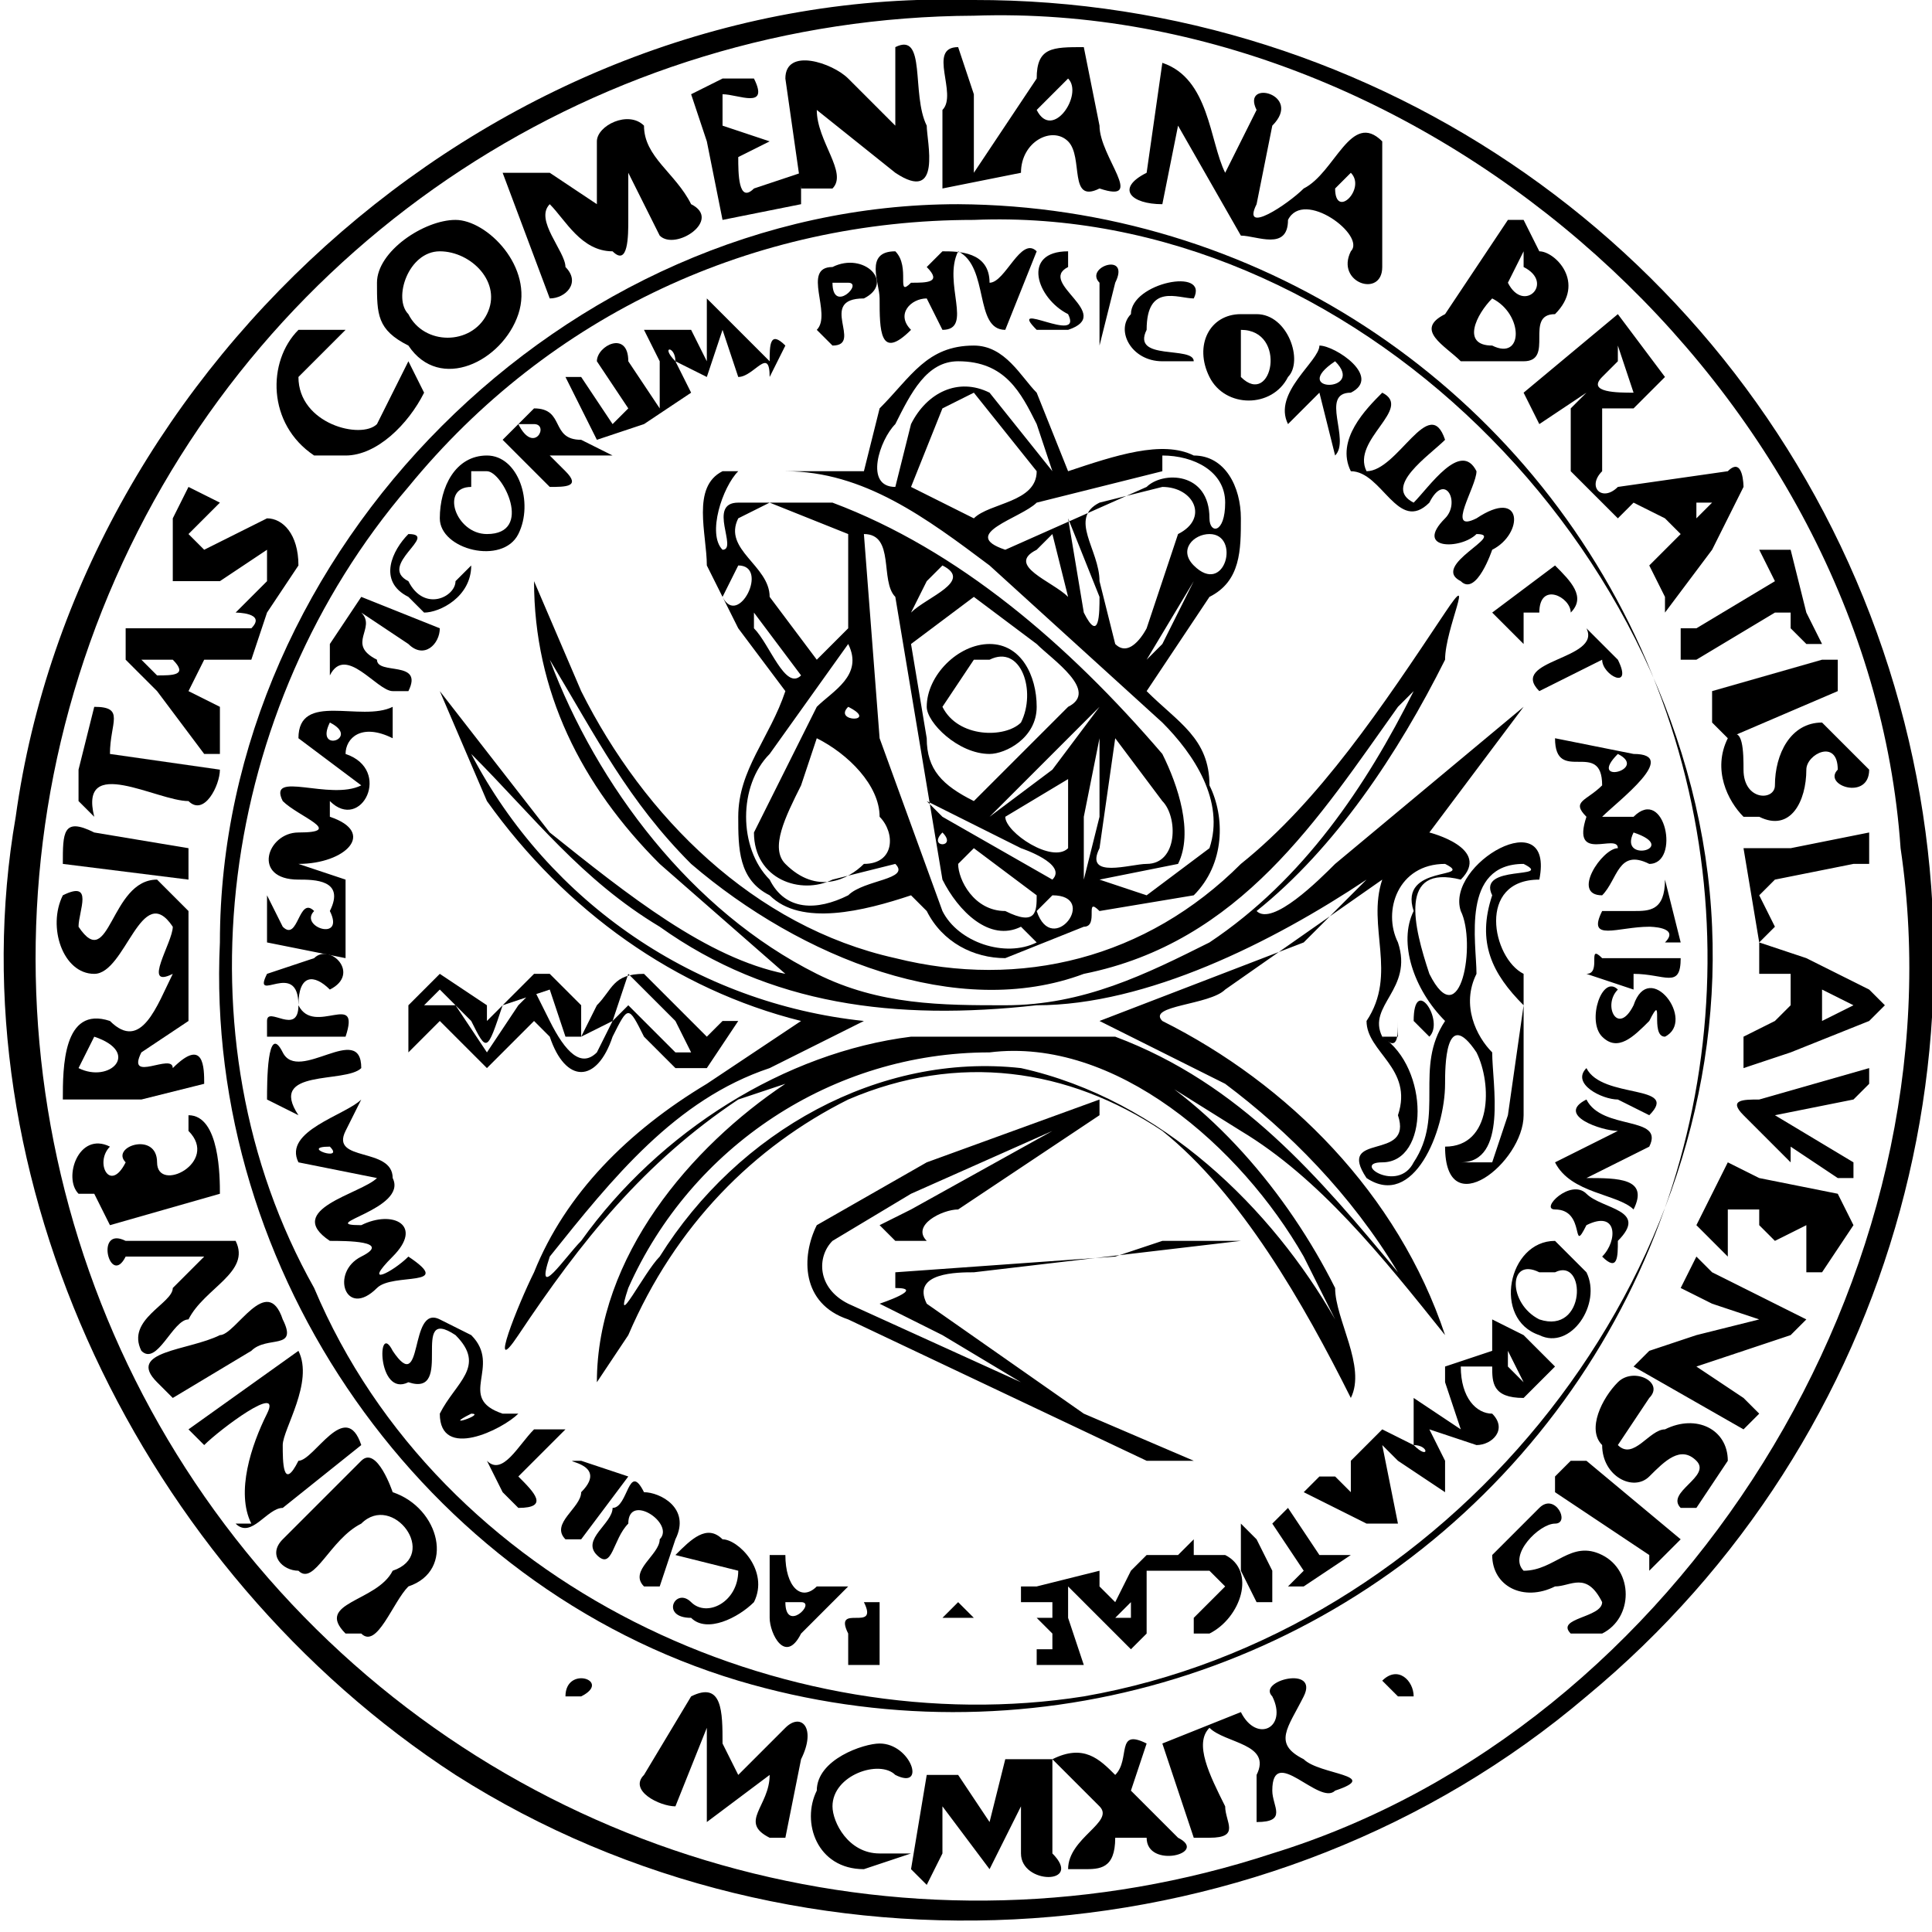
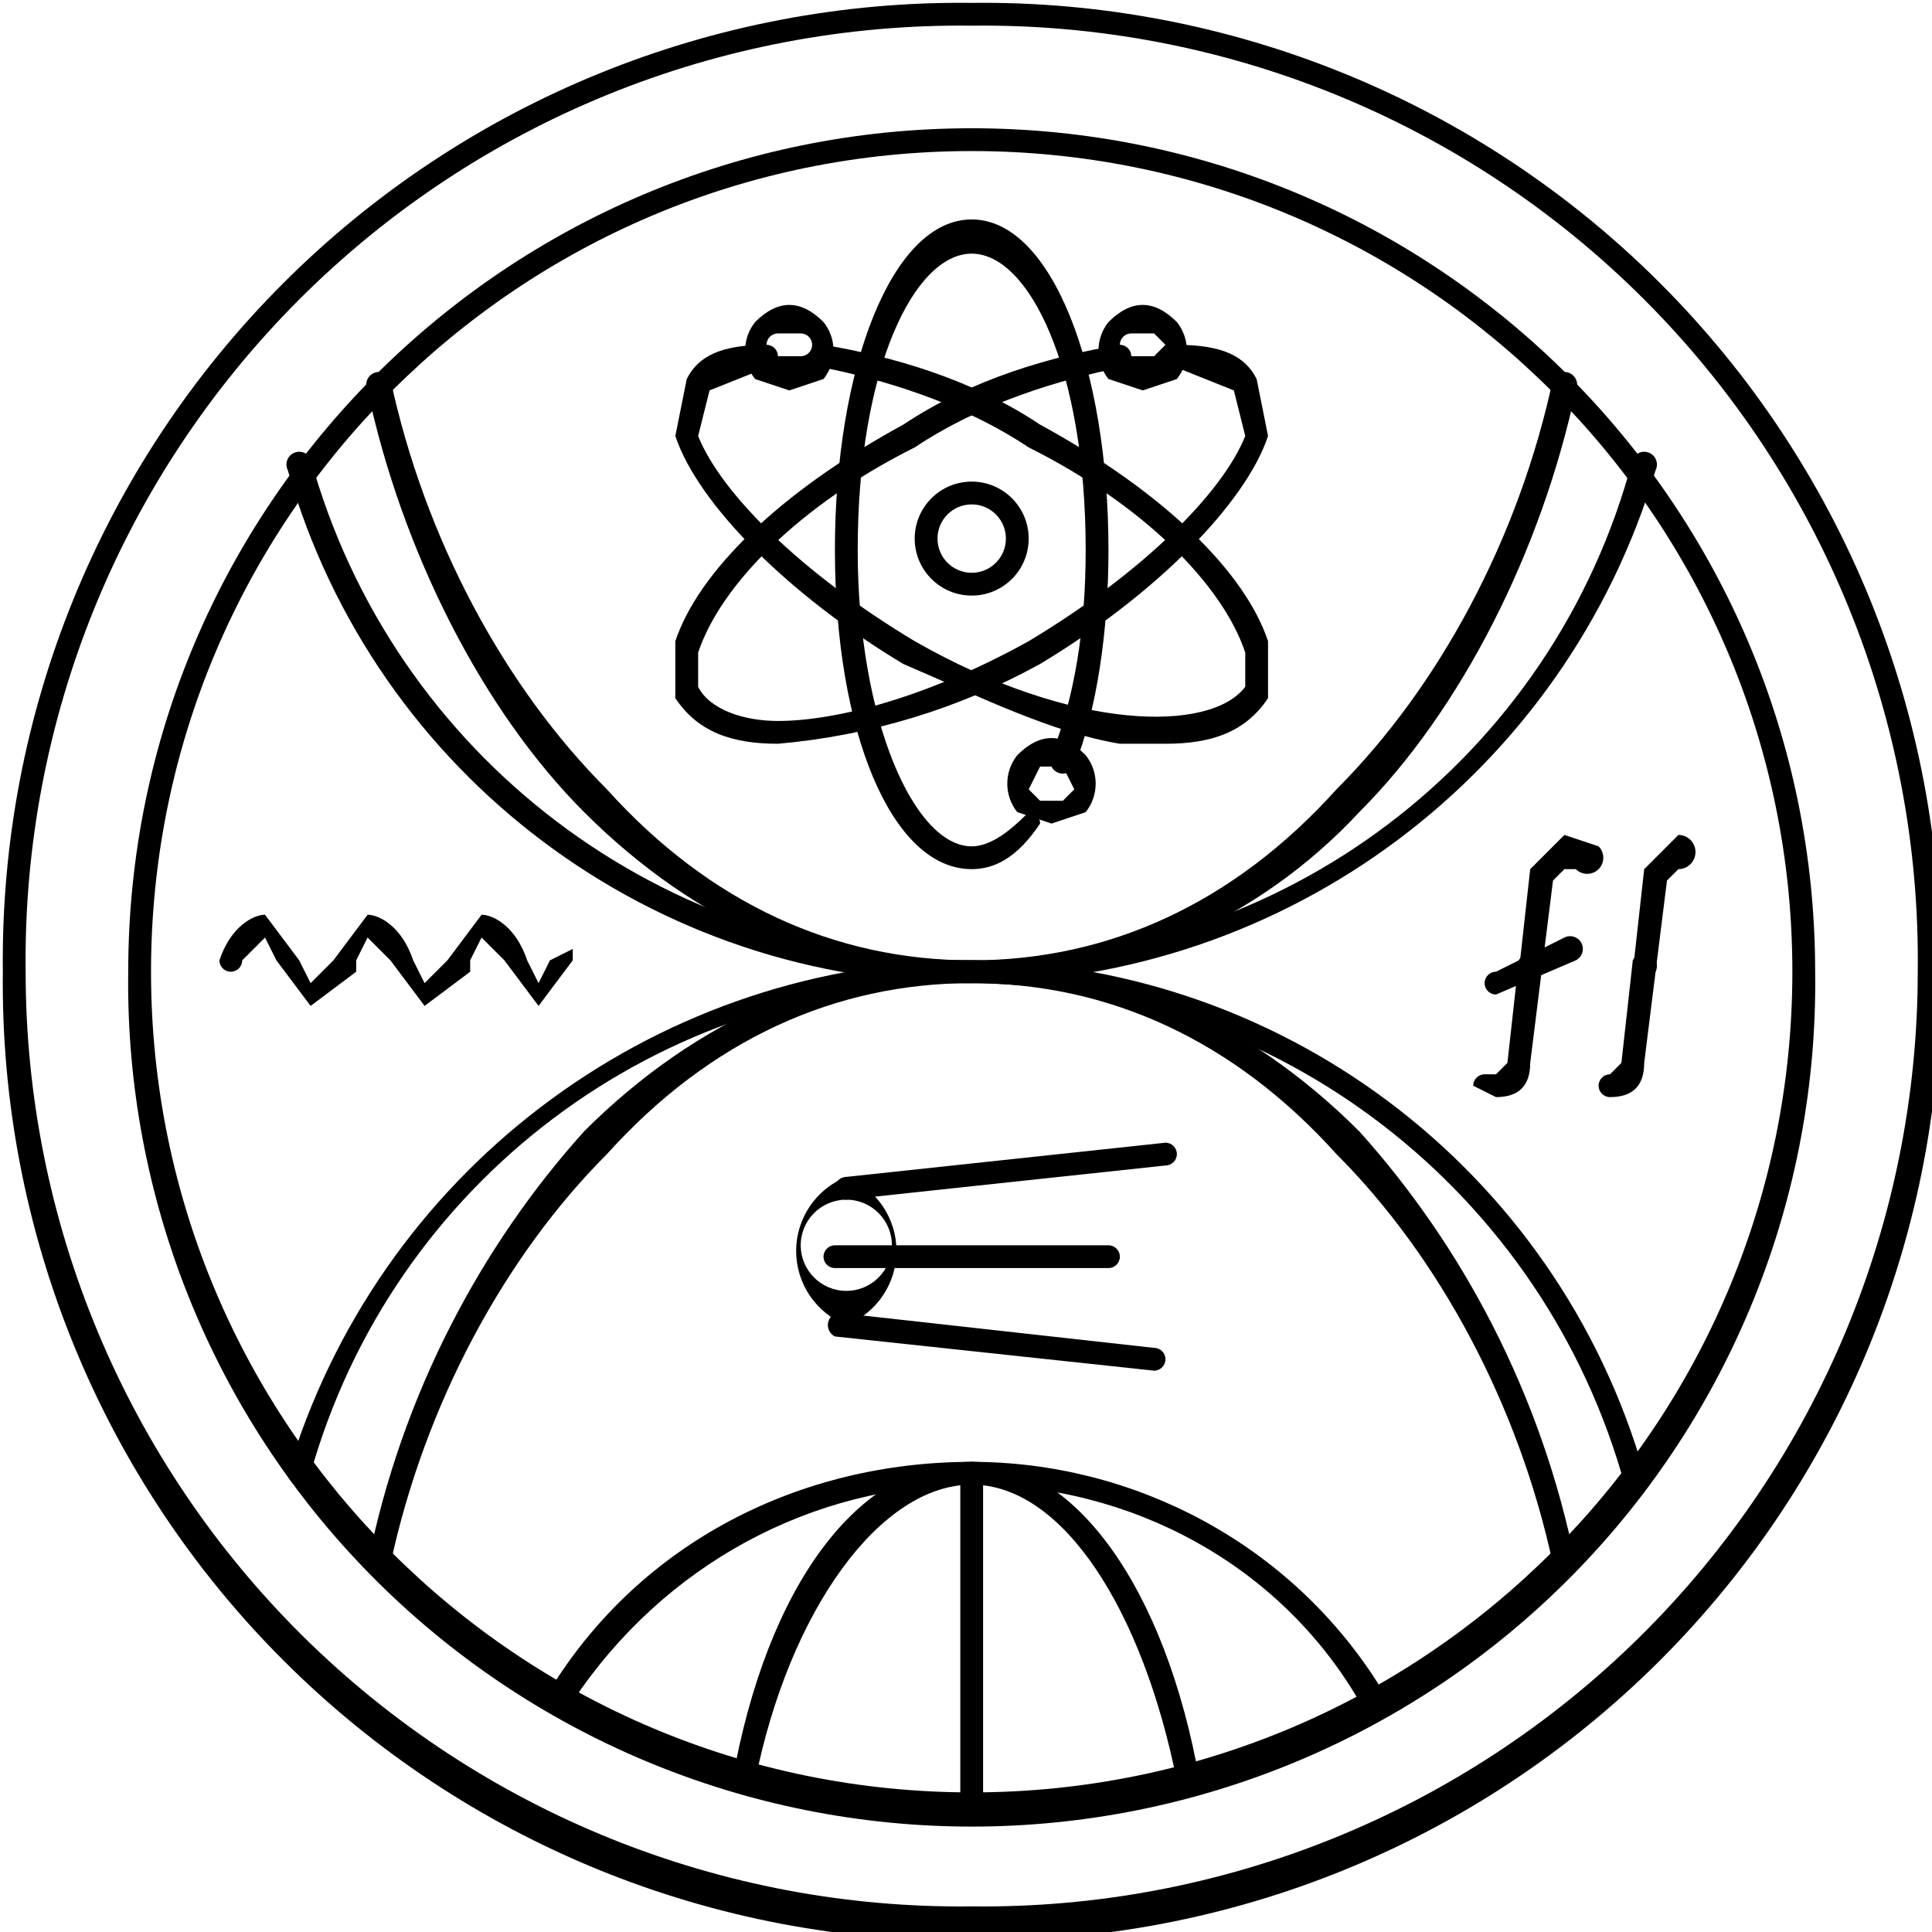
- <svg xmlns="http://www.w3.org/2000/svg" width="123" height="123">
-   <path d="M63 41c-2 0-4 2-4 4 0 1 2 3 4 3 1 0 3-1 3-3s-1-4-3-4zm0 1c2-1 3 2 2 4-1 1-4 1-5-1l2-3z" />
-   <path d="M62 22c-3 0-4 2-6 4l-1 4h-9c-2 1-1 4-1 6l2 4 3 4c-1 3-3 5-3 8 0 2 0 4 2 5 2 2 6 1 9 0l1 1c1 2 3 3 5 3l5-2c1 0 0-2 1-1l6-1c2-2 2-5 1-7 0-3-2-4-4-6l4-6c2-1 2-3 2-5s-1-4-3-4c-2-1-5 0-8 1l-2-5c-1-1-2-3-4-3zm-1 1c3 0 4 2 5 4l1 3-4-5c-2-1-4 0-5 2l-1 4c-2 0-1-3 0-4 1-2 2-4 4-4zm1 2l4 5c0 2-3 2-4 3l-4-2 2-5 2-1zm12 4c2 0 4 1 4 3s-1 2-1 1c0-3-3-3-4-2l-9 4c-3-1 1-2 2-3l8-2zm-24 1c5 0 9 3 13 6l11 10c2 2 4 5 3 8l-4 3-3-1 5-1c1-2 0-5-1-7-6-7-13-13-21-16h-6c-2 0 0 3-1 3-1-1 0-4 1-5h3zm24 1c2 0 3 2 1 3l-2 6s-1 2-2 1l-1-4c0-2-2-4 0-5l4-1zm-25 1l5 2v6l-2 2-3-4c0-2-3-3-2-5l2-1zm19 1l2 5c0 1 0 3-1 1l-1-6zm-13 1c2 0 1 3 2 4l3 18c1 2 3 4 5 3l1 1c-2 1-5 0-6-2l-4-11-1-13zm12 0l1 4c-1-1-4-2-2-3l1-1zm10 0c2 0 1 4-1 2-1-1 0-2 1-2zm-19 1v0zm-11 1c2 0 0 4-1 2l1-2zm13 0c2 1-1 2-2 3l1-2 1-1zm16 1l-2 4-1 1 3-5zm-14 1l4 3c1 1 4 3 2 4l-6 6c-2-1-3-2-3-4l-1-6 4-3zm-14 1l3 4c-1 1-2-2-3-3v-1zm6 2c1 2-1 3-2 4l-4 8c0 3 3 4 5 3l4-1c1 1-2 1-3 2-2 1-4 1-5-1-2-2-2-6 0-8l5-7zm0 4c2 1-1 1 0 0zm16 0l-3 4-4 3 3-3 4-4zm-17 1l2 2-2-2zm17 1v5l-1 4v-4l1-5zm1 0l3 4c1 1 1 4-1 4-1 0-4 1-3-1l1-7zm-19 0c2 1 4 3 4 5 1 1 1 3-1 3-1 1-3 2-5 0-1-1 0-3 1-5l1-3zm16 2v5c-1 1-4-1-4-2l5-3zm-9 2l6 3s3 1 2 2l-7-4-1-1zm1 2c1 1-1 1 0 0zm2 1l4 3c0 1 0 2-2 1-2 0-3-2-3-3l1-1zm5 3c3 0 0 4-1 1l1-1zM34 62l-2 2-1 1v-1l-3-2-2 2v3l1-1 1-1 1 1 2 2 2-2 1-1 1 1c1 3 3 3 4 0 1-2 1-2 2 0l2 2h2l2-3h-1l-1 1-2-2-2-2c-2 0-2 1-3 2l-1 2v-2l-2-2zm6 0l3 3 1 2h-1l-1-1-2-2-1 1-1 2c-1 1-2 0-3-2l-1-2-1 1-2 3-2-3h-2c-1 1-1 1 0 0l1-1 2 2c1 2 1 2 2-1l3-1 1 3h1l2-1 1-3z" />
-   <path d="M34 37c0 7 3 13 8 18l8 7c-5-1-10-5-15-9l-7-9 3 7c5 7 12 12 20 14l-6 4c-5 3-9 7-11 12-1 2-3 7-1 4 4-6 8-11 14-15l3-1c-6 4-12 11-12 19l2-3c3-7 8-12 14-15 7-3 14-2 20 2 5 4 9 11 12 17 1-2-1-5-1-7-3-6-8-12-14-15l8 5c5 3 9 8 13 13-3-9-10-16-18-20-1-1 3-1 4-2l10-7c-1 3 1 6-1 9 0 2 3 3 2 6 1 3-4 1-2 4 3 2 5-3 5-6 0-1 0-5 2-2 1 2 1 6-2 6 0 5 5 1 5-2v-9c-2-1-3-6 1-6 1-5-6-1-5 2 1 2 0 8-2 4-1-3-2-7 2-6 2-2-2-3-2-3l6-8-12 10c-1 1-4 4-5 3 5-4 9-10 12-16 0-2 2-6 0-3-4 6-8 12-13 16-6 6-14 8-22 6-9-2-16-9-20-17l-3-7zm1 5c3 5 5 9 9 13 7 6 17 10 25 7 10-2 15-10 20-17l1-1c-3 6-7 12-13 16-4 2-8 4-13 4-4 0-8 0-12-2-8-4-14-12-17-20zm-5 6c4 4 7 8 12 11 7 5 15 6 24 5 7 0 15-4 21-8l6-6-10 10-13 5 8 4c4 3 8 7 11 12-5-6-10-12-18-15H58c-8 1-16 6-21 13-1 1-3 4-2 1 4-5 8-10 14-12l6-3a32 32 0 01-25-17zm62 7c2 1-3 0-2 3-1 2 0 5 2 7-2 3 0 6-2 9-1 2-4 0-2 0 3 0 3-6 0-8-1-2 2-3 1-6-1-2 0-5 3-5zm5 0c2 1-3 0-2 2-1 3 0 5 2 7l-1 7-1 3h-2c3 0 2-5 2-7-1-1-2-3-1-5 0-2-1-7 3-7zM63 67c8-1 16 6 20 13l2 4c-4-7-11-14-20-16-9-1-18 4-23 12-1 1-3 5-2 2 4-9 13-15 23-15z" />
-   <path d="M70 70l-11 4-7 4c-1 2-1 5 2 6l19 9h3l-7-3-10-7c-1-2 2-2 3-2l17-2H59c-1-1 1-2 2-2l9-6v-1zm-3 2l-9 5-2 1 1 1h17l-3 1-14 1v1c2 0-1 1-1 1l4 2 10 6-5-3-11-5c-2-1-2-3-1-4l5-3 9-4zM76 98l-1 1h-2l-1 1-1 2-1-1v-1l-4 1h-1v1h2v1h-1l1 1v1h-1v1h3l-1-3v-2l2 2 2 2 1-1v-4h1v1-1h3l1 1-2 2v1h1c2-1 3-4 1-5h-2zm-4 4v1h-1l1-1zM95 84v2l-3 1v1l1 3-3-2v3c1 0 1 1 0 0l-2-1-2 2v2l-1-1h-1l-1 1 4 2h2l-1-5 1 1 3 2v-2l-1-2 3 1c1 0 2-1 1-2-1 0-2-1-2-3h2c0 1 0 2 2 2l2-2-2-2-2-1zm1 2l1 2-1-1zm-9 9v0zM99 79c-3 0-4 5-1 6 2 1 4-2 3-4l-2-2zm0 2c2-1 2 4-1 3-2-1-2-4 0-3zM99 47c0 3 3 0 3 3-1 1-2 1-1 2-1 3 2 1 2 2-1 0-3 3-1 3 1-1 1-3 3-2 2 0 1-5-1-3h-2c1-1 5-4 2-4l-5-1zm4 1c2 1-2 2 0 0zm1 5c3 1-1 2 0 0zM84 22c0 1-3 3-2 5l2-2 1 4c1-1-1-4 1-4 2-1-1-3-2-3zm1 1c2 2-3 2 0 0zM79 20c-2 0-3 2-2 4s4 2 5 0c1-1 0-4-2-4zm0 1c3 0 2 5 0 3v-3zM53 17c-2 0 0 3-1 4l1 1c2 0-1-3 2-3 2-1 0-3-2-2zm1 1c1 0-1 2-1 0h1zM34 26l-2 2 3 3c1 0 2 0 1-1l-1-1h4l-2-1c-2 0-1-2-3-2zm0 1c1 0 0 2-1 0h1zM31 29c-2 0-3 2-3 4s4 3 5 1 0-5-2-5zm0 1c1 0 3 4 0 4-2 0-3-3-1-3v-1zM25 45c-2 1-6-1-6 2l4 3c-2 1-6-1-5 1 1 1 4 2 1 2-2 0-3 3 0 3 1 0 3 0 2 2 1 2-2 1-1 0-1-1-1 2-2 1l-1-2v3l5 1v-5l-3-1c3 0 5-2 2-3v-1c2 2 4-2 1-3 0-1 1-2 3-1v-2zm-4 1c2 1-1 2 0 0zM23 70c-1 1-5 2-4 4l5 1c-1 1-6 2-3 4 1 0 4 0 2 1s-1 4 1 2c1-1 5 0 2-2-1 1-3 2-1 0s0-3-2-2c-3 0 3-1 2-3 0-2-4-1-3-3l1-2zm-2 3c1 1-2 0 0 0zM28 84c-2-1-1 5-3 2-1-2-1 3 1 2 3 1 0-5 3-3 2 2 0 3-1 5 0 3 4 1 5 0h-1c-3-1 0-3-2-5l-2-1zm2 6c1 0-2 1 0 0zM49 99v4c0 1 1 3 2 1l3-3h-2c-1 1-2 0-2-2h-1zm2 3c1 0-1 2-1 0h1zM119 53l-5 1h-3l1 6v2h2v2l-1 1-2 1v2l3-1 5-2 1-1-1-1-4-2-3-1 1-1-1-2 1-1 5-1h1v-2zm-3 10l2 1-2 1v-2zM103 20l-6 5 1 2 3-2-1 1v4l3 3 1-1 2 1 1 1-2 2 1 2v1l3-4 2-4s0-2-1-1l-7 1c-1 1-2 0-1-1v-4h2l2-2-3-4zm0 2l1 3c-1 0-3 0-2-1l1-1zm6 10l-1 1v-1h1zM96 14l-4 6c-2 1 0 2 1 3h4c2 0 0-3 2-3 2-2 0-4-1-4l-1-2zm1 3c2 1 0 3-1 1l1-2zm-2 2c2 1 2 4 0 3-2 0-1-2 0-3zM74 4l-1 7c-2 1-1 2 1 2l1-5 4 7c1 0 3 1 3-1 1-2 5 1 4 2-1 2 2 3 2 1V9c-2-2-3 2-5 3-1 1-4 3-3 1l1-5c2-2-2-3-1-1l-2 4c-1-2-1-6-4-7zm12 7c1 1-1 3-1 1l1-1zM61 3c-2 0 0 3-1 4v5l5-1c0-2 2-3 3-2s0 4 2 3c3 1 0-2 0-4l-1-5c-2 0-3 0-3 2l-4 6V6l-1-3h-1zm7 2c1 1-1 4-2 2l2-2zM29 14c-2 0-5 2-5 4s0 3 2 4c2 3 6 1 7-2s-2-6-4-6zm-1 2c2 0 4 2 3 4s-4 2-5 0c-1-1 0-4 2-4zM12 31l-1 2v4h3l3-2v2l-2 2s2 0 1 1h-6-2v2l2 2 3 4h1v-3l-2-1 1-2h3l1-3 2-3c0-2-1-3-2-3l-4 2-1-1 2-2-2-1zM9 42h2c1 1 0 1-1 1l-1-1zM10 56c-3 0-3 6-5 3 0-1 1-3-1-2-1 2 0 5 2 5s3-6 5-3c0 1-2 4 0 3-1 2-2 5-4 3-3-1-3 3-3 5h5l4-1c0-1 0-3-2-1 0-1-3 1-2-1l3-2v-7l-2-2zM6 66c3 1 1 3-1 2l1-2z" />
-   <path d="M61 13c-25 0-47 22-47 47-1 21 13 41 33 47a48 48 0 1014-94zm1 1c24-1 46 21 47 45 1 23-17 45-40 49-19 3-41-7-49-26-9-16-6-37 6-51 9-11 22-17 36-17z" />
-   <path d="M62 0C32-1 5 23 1 52c-4 23 8 48 28 61 22 14 52 12 72-5A61 61 0 0062 0zm0 1c29-1 57 24 59 53 4 27-14 56-40 64A60 60 0 1162 1z" />
-   <path d="M51 12l-1-7c0-2 3-1 4 0l3 3V3c2-1 1 3 2 5 0 1 1 5-2 3l-5-4c0 2 2 4 1 5h-2z" />
-   <path d="M46 14l-1-5-1-3 2-1h2c1 2-1 1-2 1v2l3 1-2 1c0 1 0 3 1 2l3-1v2l-5 1c-1 0 0 0 0 0zM35 19l-3-8h3l3 2V9c0-1 2-2 3-1 0 2 2 3 3 5 2 1-1 3-2 2l-2-4v3c0 1 0 3-1 2-2 0-3-2-4-3-1 1 1 3 1 4 1 1 0 2-1 2zM20 29c-3-2-3-6-1-8h3l-3 3c0 3 4 4 5 3l2-4 1 2c-1 2-3 4-5 4h-2zM107 41v-1h1l5-3-1-2c-1 0 0 0 0 0h2l1 4 1 2h-1l-1-1v-1h-1l-5 3h-1v-1zM109 46v-2l7-2h1v2l-7 3-1-1zM5 51v-2l1-4c2 0 1 1 1 3l7 1c0 1-1 3-2 2-2 0-7-3-6 1l-1-1z" />
-   <path d="M111 52c-1-1-2-3-1-5 1-1 1 1 1 2 0 2 2 2 2 1 0-2 1-4 3-4l3 3c0 2-3 1-2 0 0-2-2-1-2 0 0 2-1 4-3 3h-1zM12 56l-8-1c0-2 0-3 2-2l6 1v2zM114 74l-3-3c-1-1 0-1 1-1l7-2v1l-1 1-5 1 5 3v1h-1l-3-2zM5 76c-1-1 0-4 2-3-1 1 0 3 1 1-1-1 2-2 2 0s4 0 2-2v-1c2 0 2 4 2 5l-7 2-1-2zM115 81v-1-2l-2 1-1-1v-1h-2v3l-2-2 2-4 2 1 5 1 1 2-2 3h-1zM9 86c-1-2 2-3 2-4l2-2H8c-1 2-2-2 0-1h7c1 2-2 3-3 5-1 0-2 3-3 2z" />
-   <path d="M10 88c-2-2 2-2 4-3 1 0 3-4 4-1 1 2-1 1-2 2l-5 3-1-1zM111 91l-7-4 1-1 3-1 4-1-3-1-2-1 1-2 1 1 4 2 2 1-1 1-3 1-3 1 3 2 1 1-1 1z" />
-   <path d="M107 96c-1-1 2-2 1-3s-2 0-3 1-3 0-3-2c-1-1 0-3 1-4s3 0 2 1l-2 3c1 1 2-1 3-1 2-1 4 0 4 2l-2 3h-1zM16 97c-1-2 0-5 1-7s-3 1-4 2l-1-1 7-5c1 2-1 5-1 6s0 3 1 1c1 0 3-4 4-1l-5 4c-1 0-2 2-3 1zM105 99l-6-4v-1l1-1h1l6 5-2 2v-1zM100 104c-1-1 2-1 2-2-1-2-2-1-3-1-2 1-4 0-4-2l3-3c1-1 2 1 1 1s-3 2-2 3c2 0 3-2 5-1s2 4 0 5h-2zM22 104c-2-2 2-2 3-4 3-1 0-5-2-3-2 1-3 4-4 3-1 0-2-1-1-2l5-5c1-1 2 2 2 2 3 1 4 5 1 6-1 1-2 4-3 3h-1zM89 108l-1-1c1-1 2 0 2 1h-2zM36 108c0-2 3-1 1 0h-1zM66 21c-2-2 3 1 2-1-2-1-3-4 0-4v1c-2 1 3 3 0 4h-2zM56 19c0-1-1-3 1-3 1 1 0 3 1 2 1 0 2 0 1-1l1-1c1 0 3 0 3 2 1 0 2-3 3-2l-2 5c-2 0-1-4-3-5-1 2 1 5-1 5l-1-2c-1 0-2 1-1 2-2 2-2 0-2-2zM70 22v-4c-1-1 2-2 1 0l-1 4zM74 23c-2 0-3-2-2-3 0-2 5-3 4-1-1 0-3-1-3 2-1 2 3 1 3 2h-2zM38 28l-2-4h1l2 3 1-1-2-3c0-1 2-2 2 0l2 3v-3l-1-2h3l1 2v-4l1 1 3 3c0-1 0-2 1-1l-1 2c0-2-1 0-2 0l-1-3-1 3-2-1c0-1-1-1 0 0l1 2-3 2-3 1v-1zM93 37c-2-1 3-3 1-3-1 1-4 1-2-1 1-1 0-3-1-1-2 2-3-2-5-2-1-2 1-4 2-5 2 1-2 3-1 5 2 0 4-5 5-2-1 1-4 3-2 4 1-1 3-4 4-2 0 1-2 4 0 3 3-2 3 1 1 2 0 0-1 3-2 2zM26 38c-2-1-1-3 0-4 2 0-2 2 0 3 1 2 3 1 3 0l1-1c0 2-2 3-3 3l-1-1zM96 40l-1-1 4-3c1 1 2 2 1 3 0-1-2-2-2 0h-1v2l-1-1zM25 44c-1 0-3-3-4-1v-2l2-3 5 2c0 1-1 2-2 1l-3-2c1 1-1 2 1 3 0 1 3 0 2 2h-1zM98 44c-2-2 4-2 3-4l2 2c1 2-1 1-1 0l-4 2zM106 60c1-1-1-1-1-1-2 0-4 1-3-1h2c1 0 2 0 2-2l1 4h-1zM104 63l-3-1c1 0 0-2 1-1h5c0 2-1 1-3 1zM17 65c0-1 2 1 2-1 0-3-3 0-2-2l3-1c1-1 3 1 1 2-1-1-2-1-2 1 1 2 4-1 3 2h-5v-1z" />
-   <path d="M102 66c-1-1 0-4 1-3-1 1 0 3 1 1 1-3 4 1 2 2-1 0 0-3-1-1-1 1-2 2-3 1zM17 70c0-1 0-5 1-3s5-2 5 1c-1 1-6 0-4 3l-2-1zM103 70c-1 0-3-1-2-2 1 2 6 1 4 3l-2-1zM104 77c-1-1-4-1-5-3l4-2c-1 0-4-1-2-2 1 2 5 1 4 3l-4 2c2 0 4 0 3 2z" />
-   <path d="M102 80c1-1 1-3-1-2-1 2 0-1-2-1-1 0 1-2 2-1s4 1 2 3c0 1 0 2-1 1zM96 65v-1 1zM94 65v-1 1zM90 65c0-3 2 0 1 1l-1-1zM89 66v-1c0 1 0 2-1 1zM32 95l-1-2c1 1 2-1 3-2h2l-3 3c1 1 2 2 0 2l-1-1zM36 98c-1-1 1-2 1-3 2-2-2-2 0-2l3 1-3 4h-1zM82 101l1-1-2-3 1-1 2 3h2l-3 2h-1zM41 101c-1-1 1-2 1-3 1-1-2-3-2-1-1 1-1 3-2 2s1-2 1-3c1 0 1-3 2-1 1 0 3 1 2 3l-1 3h-1zM80 102l-1-2v-3l1 1 1 2v2h-1zM44 103c-2 0-1-2 0-1s3 0 3-2l-4-1c1-1 2-2 3-1 1 0 3 2 2 4-1 1-3 2-4 1zM60 103l1-1 1 1h-1-1zM54 106v-1-1c-1-2 2 0 1-2h1v4h-2zM76 117l-2-6 5-2c1 2 3 1 2-1-1-1 3-2 2 0s-2 3 0 4c1 1 5 1 2 2-1 1-4-3-4 0 0 1 1 2-1 2v-3c1-2-2-2-3-3-1 1 0 3 1 5 0 1 1 2-1 2h-1zM49 117c-2-1 0-2 0-4 0-1 1-2 0 0l-4 3v-4-2l-2 5c-1 0-3-1-2-2l3-5c2-1 2 1 2 3l1 2 3-3c1-1 2 0 1 2l-1 5h-1zM68 119c0-2 3-3 2-4l-3-3c2-1 3 0 4 1 1-1 0-3 2-2l-1 3 3 3c2 1-2 2-2 0h-2c0 2-1 2-2 2h-1zM55 119c-3 0-4-3-3-5 0-2 3-3 4-3 2 0 3 3 1 2-1-1-4 0-4 2 0 1 1 3 3 3h2l-3 1z" />
-   <path d="M58 119l1-6h2l2 3 1-4h3v6c2 2-2 2-2 0v-3l-2 4-3-4v3l-1 2-1-1z" />
+ <svg xmlns="http://www.w3.org/2000/svg" xml:space="preserve" width="226" height="226">
+   <defs>
+     <clipPath clipPathUnits="userSpaceOnUse" id="a">
+       <path d="M0 1080h1920V0H0Z" />
+     </clipPath>
+   </defs>
+   <g clip-path="url(#a)" transform="matrix(1.33333 0 0 -1.33333 -97 1415)">
+     <path d="M0 0a82 82 0 0 1-83-83 82 82 0 0 1 83-82 82 82 0 0 1 83 82A82 82 0 0 1 0 0m0-168a84 84 0 0 0-85 85A84 84 0 0 0 0 2a84 84 0 0 0 85-85 84 84 0 0 0-85-85" style="fill:#000;fill-opacity:1;fill-rule:nonzero;stroke:none" transform="translate(158 1059)" />
+     <path d="M0 0a72 72 0 0 1-72-72 72 72 0 0 1 72-72 72 72 0 0 1 72 72A72 72 0 0 1 0 0m0-147a74 74 0 0 0-74 75A74 74 0 0 0 0 2a74 74 0 0 0 74-74 74 74 0 0 0-74-75" style="fill:#000;fill-opacity:1;fill-rule:nonzero;stroke:none" transform="translate(158 1048)" />
+     <path d="M0 0c-7 0-12 12-12 28s5 29 12 29 12-13 12-29c0-7-1-14-3-19a1 1 0 1 0-2 1c2 5 3 11 3 18 0 16-5 26-10 26s-10-10-10-26C-10 13-5 2 0 2c2 0 4 2 5 3a1 1 0 0 0 1-1C4 1 2 0 0 0" style="fill:#000;fill-opacity:1;fill-rule:nonzero;stroke:none" transform="translate(158 985)" />
+     <path d="M0 0h-4c-6 1-12 4-19 7-10 6-18 14-20 20l1 5c1 2 3 3 7 3a1 1 0 1 0 0-2l-5-2-1-4c2-5 9-12 19-18C-8 1 4 1 7 5v3c-2 6-9 13-19 18-6 4-13 6-18 7a1 1 0 0 0 0 2c6-1 13-3 19-7C0 22 7 15 9 9V4C7 1 4 0 0 0" style="fill:#000;fill-opacity:1;fill-rule:nonzero;stroke:none" transform="translate(175 996)" />
+     <path d="M0 0c-4 0-7 1-9 4v5c2 6 9 13 20 19 6 4 13 6 19 7a1 1 0 1 0 0-2c-5-1-12-3-18-7C2 21-5 14-7 8V5c1-2 4-3 7-3 5 0 13 2 22 7 10 6 17 13 19 18l-1 4-5 2a1 1 0 1 0 0 2c4 0 6-1 7-3l1-5c-2-6-10-14-20-20A58 58 0 0 0 0 0" style="fill:#000;fill-opacity:1;fill-rule:nonzero;stroke:none" transform="translate(141 996)" />
+     <path d="M0 0a3 3 0 1 1 0-6 3 3 0 0 1 0 6m0-8A5 5 0 1 0 0 2 5 5 0 0 0 0-8" style="fill:#000;fill-opacity:1;fill-rule:nonzero;stroke:none" transform="translate(158 1017)" />
+     <path d="M0 0h-1a1 1 0 0 1 0-2h2l1 1-1 1H0m0-5-3 1a4 4 0 0 0 0 5c2 2 4 2 6 0a4 4 0 0 0 0-5L0-5" style="fill:#000;fill-opacity:1;fill-rule:nonzero;stroke:none" transform="translate(173 1032)" />
+     <path d="M0 0h-1l-1-2 1-1h2l1 1-1 2H0m0-5-3 1a4 4 0 0 0 0 5c2 2 4 2 6 0a4 4 0 0 0 0-5L0-5" style="fill:#000;fill-opacity:1;fill-rule:nonzero;stroke:none" transform="translate(165 994)" />
+     <path d="M0 0h-1a1 1 0 0 1 0-2h2a1 1 0 0 1 0 2H0m0-5-3 1a4 4 0 0 0 0 5c2 2 4 2 6 0a4 4 0 0 0 0-5L0-5" style="fill:#000;fill-opacity:1;fill-rule:nonzero;stroke:none" transform="translate(142 1032)" />
+     <path d="M0 0a4 4 0 0 1-4-4 4 4 0 1 1 4 4m0-11A7 7 0 0 0 0 2a7 7 0 0 0 0-13" style="fill:#000;fill-opacity:1;fill-rule:nonzero;stroke:none" transform="translate(147 956)" />
+     <path d="M0 0h-24a1 1 0 0 0 0 2H0a1 1 0 0 0 0-2" style="fill:#000;fill-opacity:1;fill-rule:nonzero;stroke:none" transform="translate(170 950)" />
+     <path d="M0 0a1 1 0 0 0 0 2l28 3a1 1 0 0 0 0-2L0 0" style="fill:#000;fill-opacity:1;fill-rule:nonzero;stroke:none" transform="translate(147 956)" />
+     <path d="m0 0-28 3a1 1 0 0 0 1 2L0 2a1 1 0 0 0 0-2" style="fill:#000;fill-opacity:1;fill-rule:nonzero;stroke:none" transform="translate(174 941)" />
+     <path d="M0 0a1 1 0 0 0-1 2c8 13 22 20 37 20 14 0 28-7 36-20a1 1 0 0 0-2-1c-7 12-20 19-34 19S9 13 1 1L0 0" style="fill:#000;fill-opacity:1;fill-rule:nonzero;stroke:none" transform="translate(122 911)" />
+     <path d="m0 0-1 1c3 17 11 28 21 28 9 0 17-11 20-28a1 1 0 1 0-2 0c-3 15-10 26-18 26S4 16 1 1L0 0" style="fill:#000;fill-opacity:1;fill-rule:nonzero;stroke:none" transform="translate(138 904)" />
+     <path d="m0 0-1 1v29a1 1 0 1 0 2 0V1L0 0" style="fill:#000;fill-opacity:1;fill-rule:nonzero;stroke:none" transform="translate(158 902)" />
+     <path d="m0 0-3 4-2 2-1-2V3l-4-3-3 4-2 2-1-2V3l-4-3-3 4-1 2-2-2a1 1 0 1 0-2 0c1 3 3 4 4 4l3-4 1-2 2 2 3 4c1 0 3-1 4-4l1-2 2 2 3 4c1 0 3-1 4-4l1-2 1 2 2 1V4L0 0" style="fill:#000;fill-opacity:1;fill-rule:nonzero;stroke:none" transform="translate(120 973)" />
+     <path d="M0 0a1 1 0 0 0 0 2l6 3a1 1 0 0 0 1-2L0 0" style="fill:#000;fill-opacity:1;fill-rule:nonzero;stroke:none" transform="translate(204 974)" />
+     <path d="m0 0-1 1 1 9 3 3 3-1a1 1 0 1 0-2-2H3L2 9 1 1 0 0" style="fill:#000;fill-opacity:1;fill-rule:nonzero;stroke:none" transform="translate(207 975)" />
+     <path d="m0 0-2 1a1 1 0 0 0 1 1h1l1 1 1 9a1 1 0 0 0 2-1L3 3c0-2-1-3-3-3" style="fill:#000;fill-opacity:1;fill-rule:nonzero;stroke:none" transform="translate(204 965)" />
+     <path d="m0 0-1 1 1 9 3 3a1 1 0 0 0 0-3L2 9 1 1 0 0" style="fill:#000;fill-opacity:1;fill-rule:nonzero;stroke:none" transform="translate(217 975)" />
+     <path d="M0 0a1 1 0 1 0 0 2l1 1 1 9a1 1 0 0 0 2-1L3 3c0-2-1-3-3-3" style="fill:#000;fill-opacity:1;fill-rule:nonzero;stroke:none" transform="translate(214 965)" />
+     <path d="m0 0-1 1a60 60 0 0 1-58 43 59 59 0 0 1-57-43 1 1 0 1 0-2 0 63 63 0 0 0 59 45A62 62 0 0 0 1 1a1 1 0 0 0-1-1" style="fill:#000;fill-opacity:1;fill-rule:nonzero;stroke:none" transform="translate(216 931)" />
+     <path d="M0 0a62 62 0 0 0-60 45 1 1 0 0 0 2 1A60 60 0 0 1 0 2a59 59 0 0 1 58 44 1 1 0 0 0 2-1A63 63 0 0 0 0 0" style="fill:#000;fill-opacity:1;fill-rule:nonzero;stroke:none" transform="translate(158 975)" />
+     <path d="m0 0-1 1c-3 14-10 27-19 36-9 10-20 15-32 15s-23-5-32-15c-9-9-16-22-19-36a1 1 0 1 0-2 0c3 15 10 28 19 38 10 10 22 15 34 15s24-5 34-15C-9 29-2 16 1 1a1 1 0 0 0-1-1" style="fill:#000;fill-opacity:1;fill-rule:nonzero;stroke:none" transform="translate(210 923)" />
+     <path d="M0 0c-12 0-24 5-34 15-9 9-16 23-19 37a1 1 0 0 0 2 1c3-14 10-27 19-36C-23 7-12 2 0 2s23 5 32 15c9 9 16 22 19 36a1 1 0 0 0 2-1c-3-14-10-28-19-37A47 47 0 0 0 0 0" style="fill:#000;fill-opacity:1;fill-rule:nonzero;stroke:none" transform="translate(158 975)" />
+   </g>
</svg>
